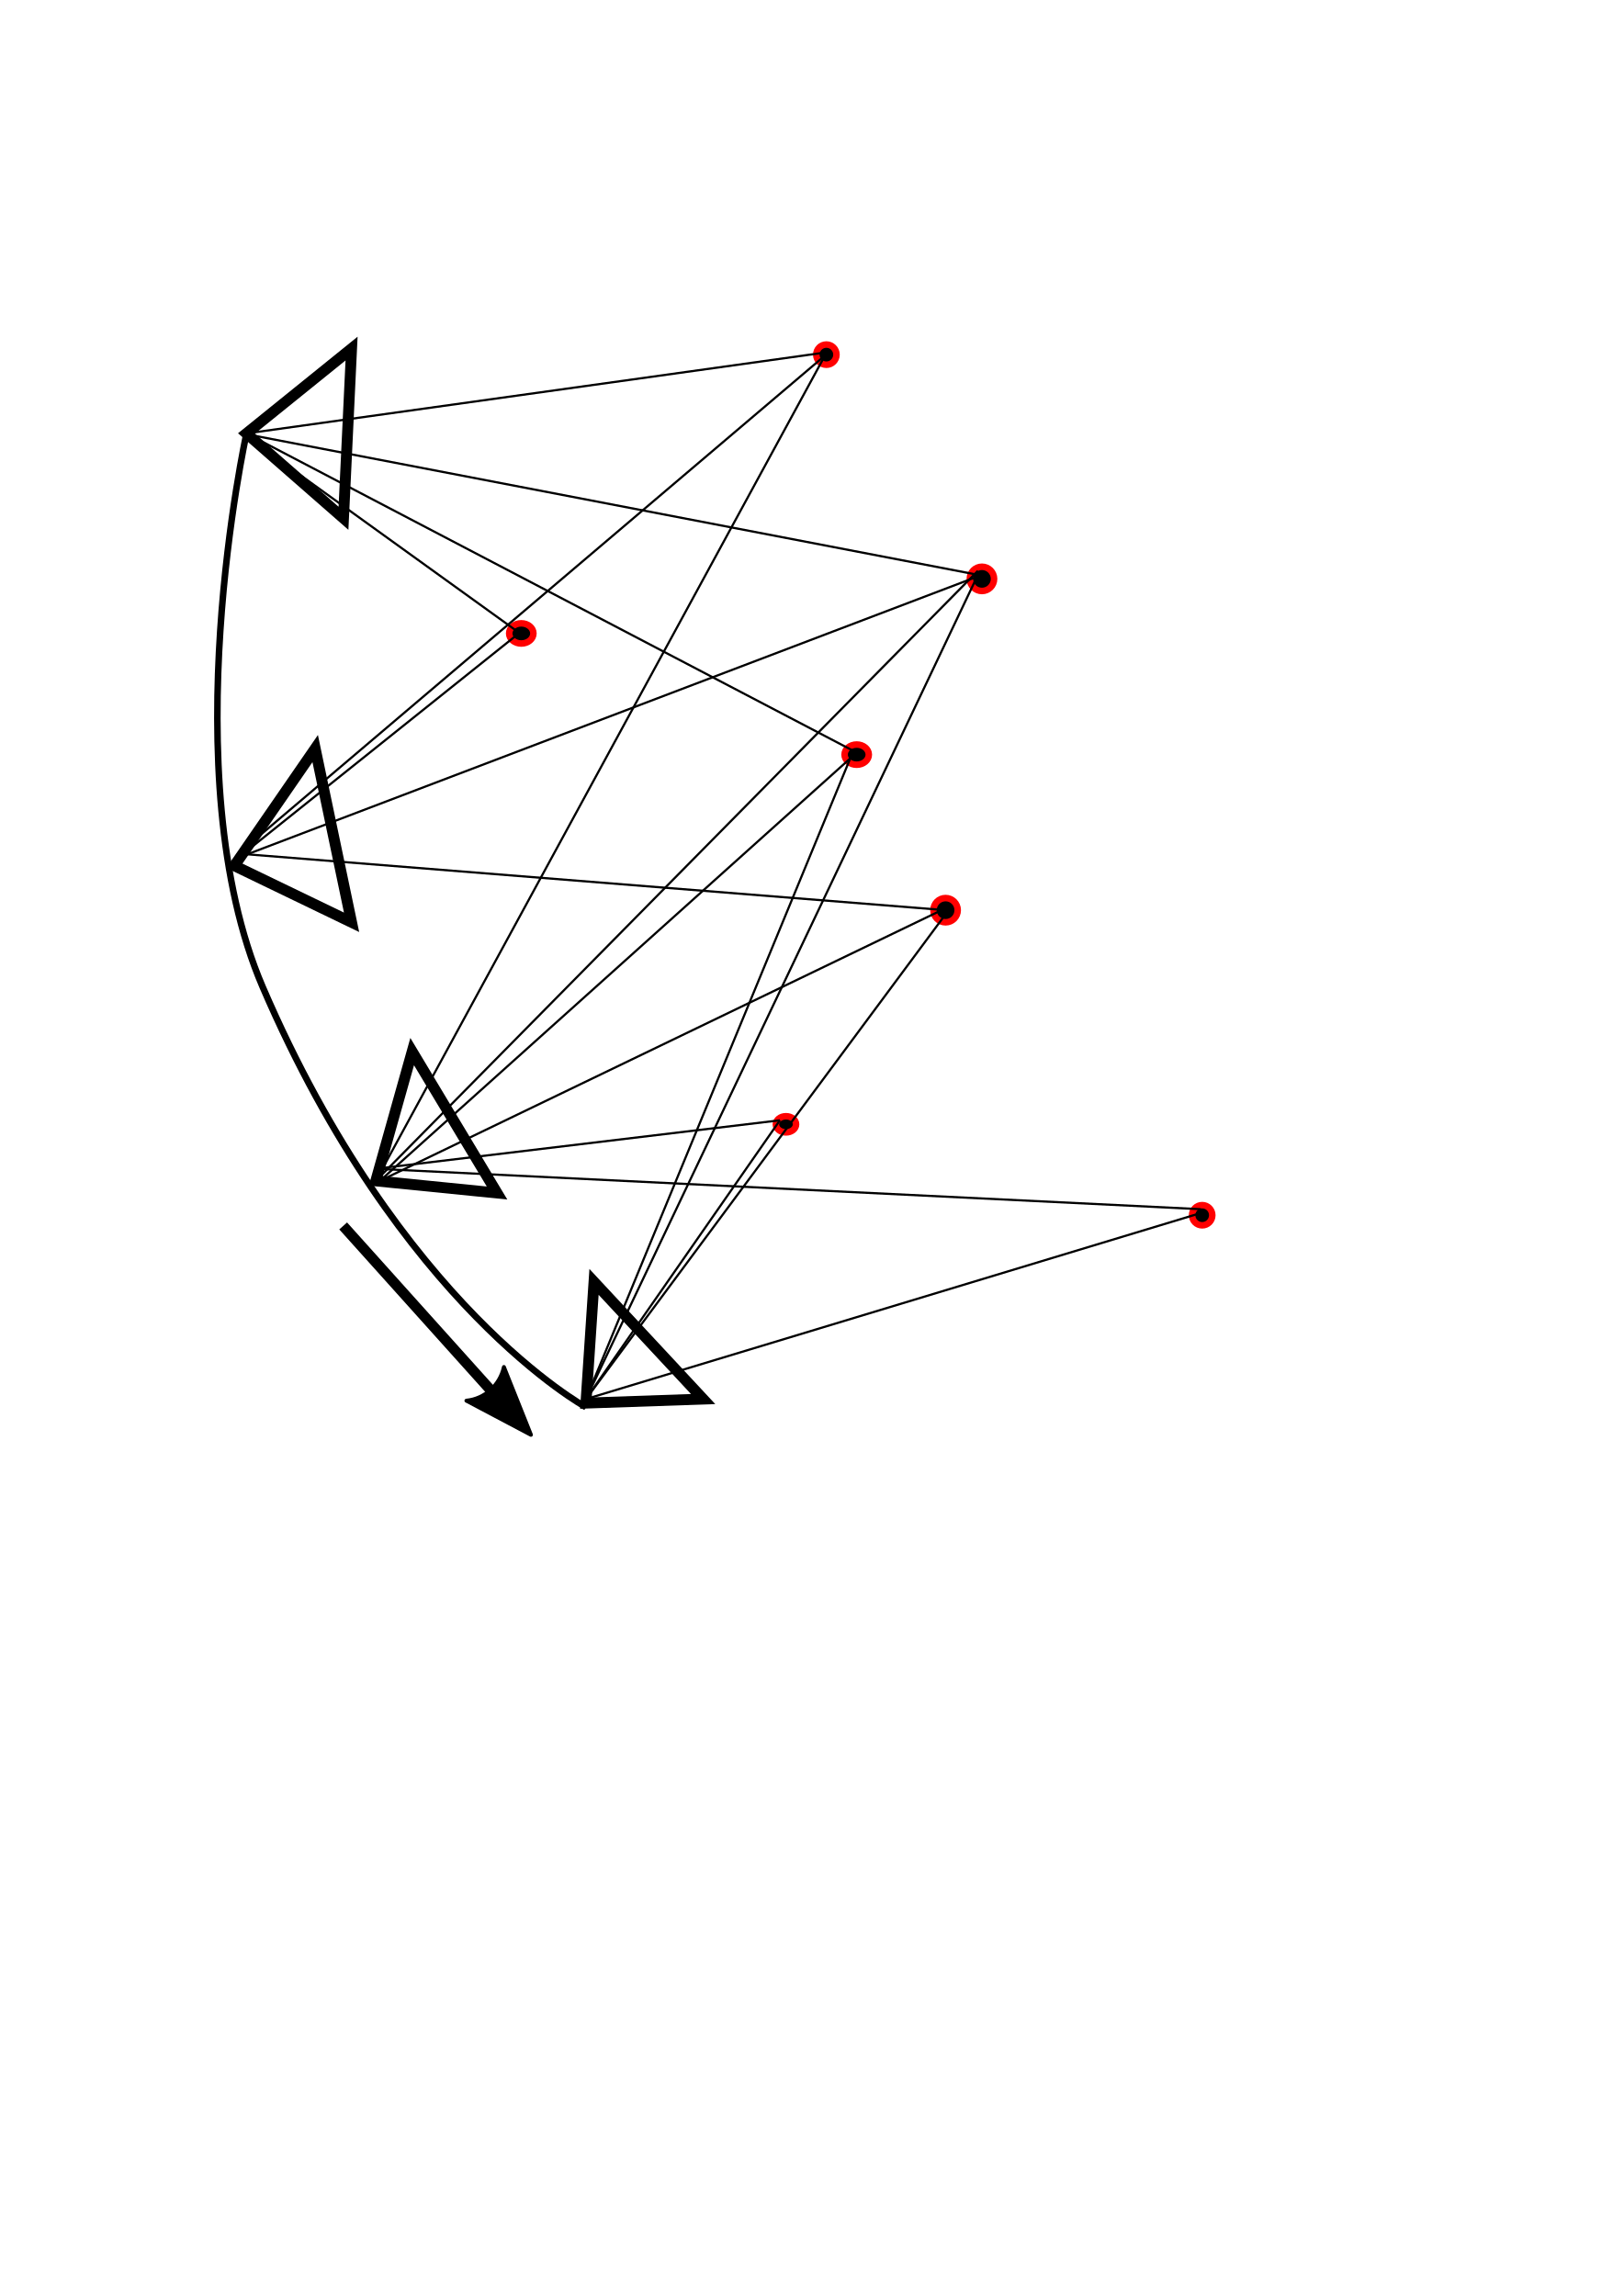
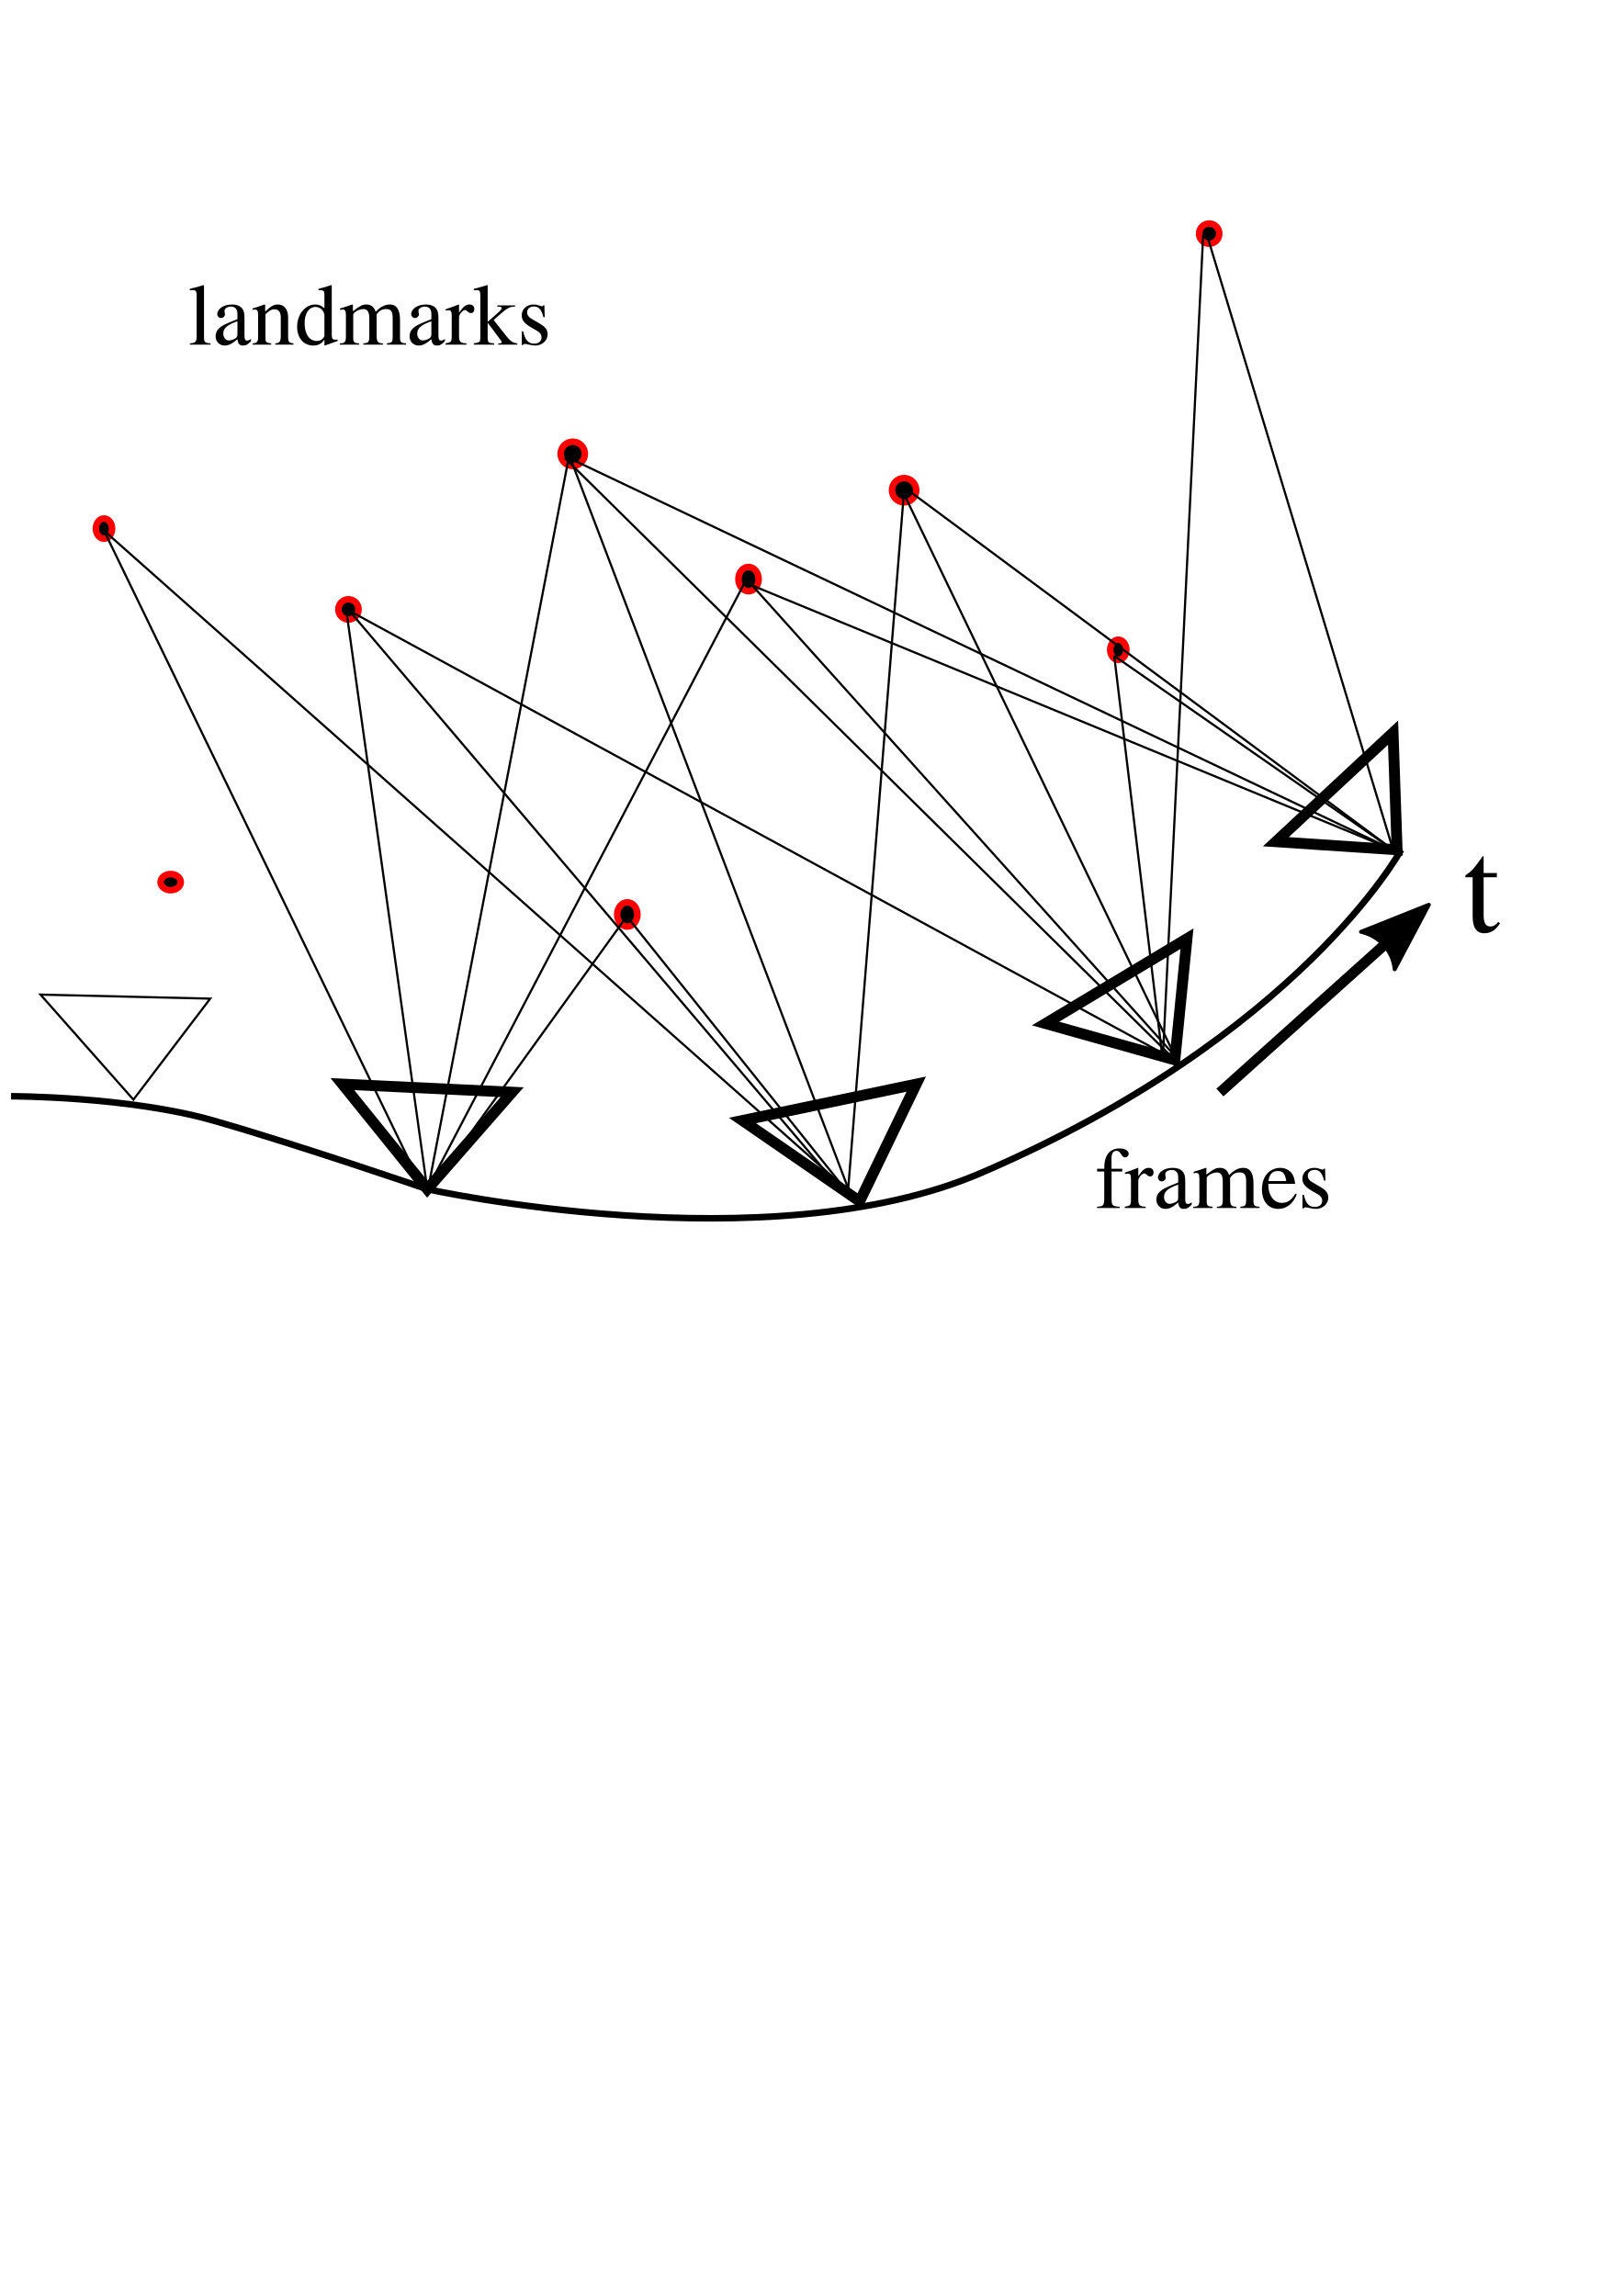
<svg xmlns="http://www.w3.org/2000/svg" width="210mm" height="297mm" viewBox="0 0 744.094 1052.362" id="svg2" version="1.1">
  <defs id="defs4">
    <marker orient="auto" refY="0.0" refX="0.0" id="Arrow2Mend" style="overflow:visible;">
      <path id="path4181" style="fill-rule:evenodd;stroke-width:0.625;stroke-linejoin:round;stroke:#000000;stroke-opacity:1;fill:#000000;fill-opacity:1" d="M 8.719,4.034 L -2.207,0.016 L 8.719,-4.002 C 6.973,-1.63 6.983,1.616 8.719,4.034 z " transform="scale(0.6) rotate(180) translate(0,0)" />
    </marker>
  </defs>
  <g id="layer1">
-     <path style="fill:none;fill-rule:evenodd;stroke:#000000;stroke-width:3;stroke-linecap:butt;stroke-linejoin:miter;stroke-miterlimit:4;stroke-dasharray:none;stroke-opacity:1" d="m 112.963,198.659 c 0,0 -34.5,156.33 7.407,253.704 62.963,146.296 148.148,192.593 148.148,192.593" id="path4136" />
-     <path style="fill:none;fill-rule:evenodd;stroke:#000000;stroke-width:5;stroke-linecap:butt;stroke-linejoin:miter;stroke-opacity:1;stroke-miterlimit:4;stroke-dasharray:none" d="m 161.111,159.77 -48.148,38.889 44.444,38.889 z" id="path4138" />
-     <path style="fill:none;fill-rule:evenodd;stroke:#000000;stroke-width:5;stroke-linecap:butt;stroke-linejoin:miter;stroke-miterlimit:4;stroke-dasharray:none;stroke-opacity:1" d="m 144.444,343.103 -37.037,53.704 53.704,25.926 z" id="path4142" />
-     <path style="fill:none;fill-rule:evenodd;stroke:#000000;stroke-width:5;stroke-linecap:butt;stroke-linejoin:miter;stroke-opacity:1;stroke-miterlimit:4;stroke-dasharray:none" d="m 272.222,587.547 -3.704,55.556 53.704,-1.852 z" id="path4144" />
-     <path style="fill:none;fill-rule:evenodd;stroke:#000000;stroke-width:5;stroke-linecap:butt;stroke-linejoin:miter;stroke-opacity:1;stroke-miterlimit:4;stroke-dasharray:none" d="m 188.889,481.992 -16.667,59.259 55.556,5.556 z" id="path4146" />
-     <path style="fill:none;fill-rule:evenodd;stroke:#000000;stroke-width:4.79;stroke-linecap:butt;stroke-linejoin:miter;stroke-miterlimit:4;stroke-dasharray:none;stroke-opacity:1;marker-end:url(#Arrow2Mend)" d="m 157.262,561.904 81.784,91.05" id="path4148" />
    <flowRoot xml:space="preserve" id="flowRoot4466" style="font-style:normal;font-weight:normal;font-size:40px;line-height:125%;font-family:sans-serif;letter-spacing:0px;word-spacing:0px;fill:#000000;fill-opacity:1;stroke:none;stroke-width:1px;stroke-linecap:butt;stroke-linejoin:miter;stroke-opacity:1">
      <flowRegion id="flowRegion4468">
        <rect id="rect4470" width="148.148" height="75.926" x="51.852" y="626.436" />
      </flowRegion>
      <flowPara id="flowPara4472" />
    </flowRoot>
-     <ellipse style="stroke:#ff0000;stroke-width:3;stroke-miterlimit:4;stroke-dasharray:none;stroke-opacity:1" id="path4492" cx="392.593" cy="345.881" rx="5.556" ry="4.63" />
-     <circle style="stroke:#ff0000;stroke-width:3;stroke-miterlimit:4;stroke-dasharray:none;stroke-opacity:1" id="path4494" cx="433.333" cy="417.177" r="5.556" />
-     <circle style="stroke:#ff0000;stroke-width:3;stroke-miterlimit:4;stroke-dasharray:none;stroke-opacity:1" id="path4502" cx="378.704" cy="162.547" r="4.63" />
-     <circle style="stroke:#ff0000;stroke-width:3;stroke-miterlimit:4;stroke-dasharray:none;stroke-opacity:1" id="path4504" cx="450" cy="265.325" r="5.556" />
-     <circle style="stroke:#ff0000;stroke-width:3;stroke-miterlimit:4;stroke-dasharray:none;stroke-opacity:1" id="path4506" cx="550.926" cy="556.992" r="4.63" />
-     <ellipse style="stroke:#ff0000;stroke-width:3;stroke-miterlimit:4;stroke-dasharray:none;stroke-opacity:1" id="path4508" cx="360.185" cy="515.325" rx="4.63" ry="3.704" />
-     <ellipse style="stroke:#ff0000;stroke-width:3;stroke-miterlimit:4;stroke-dasharray:none;stroke-opacity:1" id="path4510" cx="238.889" cy="290.325" rx="5.556" ry="4.63" />
-     <path style="fill:none;fill-rule:evenodd;stroke:#000000;stroke-width:1px;stroke-linecap:butt;stroke-linejoin:miter;stroke-opacity:1" d="m 392.593,344.955 0,0 -279.63,-146.296 264.815,-37.037" id="path4512" />
-     <path style="fill:none;fill-rule:evenodd;stroke:#000000;stroke-width:1px;stroke-linecap:butt;stroke-linejoin:miter;stroke-opacity:1" d="m 448.148,263.473 0,0 -337.037,-64.815 125.926,90.741" id="path4514" />
-     <path style="fill:none;fill-rule:evenodd;stroke:#000000;stroke-width:1px;stroke-linecap:butt;stroke-linejoin:miter;stroke-opacity:1" d="M 238.889,289.399 109.259,393.103 450,263.473" id="path4516" />
-     <path style="fill:none;fill-rule:evenodd;stroke:#000000;stroke-width:1px;stroke-linecap:butt;stroke-linejoin:miter;stroke-opacity:1" d="M 379.63,161.621 109.259,391.251 433.333,417.177" id="path4520" />
-     <path style="fill:none;fill-rule:evenodd;stroke:#000000;stroke-width:1px;stroke-linecap:butt;stroke-linejoin:miter;stroke-opacity:1" d="M 377.778,163.473 172.222,541.251 448.148,261.621" id="path4524" />
-     <path style="fill:none;fill-rule:evenodd;stroke:#000000;stroke-width:1px;stroke-linecap:butt;stroke-linejoin:miter;stroke-opacity:1" d="M 392.593,344.955 174.074,541.251 431.481,417.177" id="path4526" />
-     <path style="fill:none;fill-rule:evenodd;stroke:#000000;stroke-width:1px;stroke-linecap:butt;stroke-linejoin:miter;stroke-opacity:1" d="M 357.407,513.473 172.222,535.696 550,554.214 l 0,0 1.852,1.852 0,0 0,0" id="path4528" />
-     <path style="fill:none;fill-rule:evenodd;stroke:#000000;stroke-width:1px;stroke-linecap:butt;stroke-linejoin:miter;stroke-opacity:1" d="M 357.407,513.473 268.519,641.251 550,556.066" id="path4530" />
-     <path style="fill:none;fill-rule:evenodd;stroke:#000000;stroke-width:1px;stroke-linecap:butt;stroke-linejoin:miter;stroke-opacity:1" d="M 390.741,344.955 268.519,641.251 433.333,419.029" id="path4532" />
-     <path style="fill:none;fill-rule:evenodd;stroke:#000000;stroke-width:1px;stroke-linecap:butt;stroke-linejoin:miter;stroke-opacity:1" d="m 268.519,641.251 179.63,-377.778 0,0 1.852,1.852" id="path4534" />
+     <g id="g4176" transform="matrix(0,-1,1,0,-2.853689,658.0185)">
+       <path id="path4136" d="m 268.519,644.955 c 0,0 -85.185,-46.296 -148.148,-192.593 -41.908,-97.374 -7.407,-253.704 -7.407,-253.704 0,0 20.37,-59.259 31.481,-98.148 11.111,-38.889 11.111,-92.593 11.111,-92.593" style="fill:none;fill-rule:evenodd;stroke:#000000;stroke-width:3;stroke-linecap:butt;stroke-linejoin:miter;stroke-miterlimit:4;stroke-dasharray:none;stroke-opacity:1" />
+       <path id="path4138" d="m 161.111,159.77 -48.148,38.889 44.444,38.889 z" style="fill:none;fill-rule:evenodd;stroke:#000000;stroke-width:5;stroke-linecap:butt;stroke-linejoin:miter;stroke-miterlimit:4;stroke-dasharray:none;stroke-opacity:1" />
+       <path id="path4142" d="m 144.444,343.103 -37.037,53.704 53.704,25.926 z" style="fill:none;fill-rule:evenodd;stroke:#000000;stroke-width:5;stroke-linecap:butt;stroke-linejoin:miter;stroke-miterlimit:4;stroke-dasharray:none;stroke-opacity:1" />
+       <path id="path4144" d="m 272.222,587.547 -3.704,55.556 53.704,-1.852 z" style="fill:none;fill-rule:evenodd;stroke:#000000;stroke-width:5;stroke-linecap:butt;stroke-linejoin:miter;stroke-miterlimit:4;stroke-dasharray:none;stroke-opacity:1" />
+       <path id="path4146" d="m 188.889,481.992 -16.667,59.259 55.556,5.556 z" style="fill:none;fill-rule:evenodd;stroke:#000000;stroke-width:5;stroke-linecap:butt;stroke-linejoin:miter;stroke-miterlimit:4;stroke-dasharray:none;stroke-opacity:1" />
+       <path id="path4148" d="m 157.262,561.904 81.784,91.05" style="fill:none;fill-rule:evenodd;stroke:#000000;stroke-width:4.79;stroke-linecap:butt;stroke-linejoin:miter;stroke-miterlimit:4;stroke-dasharray:none;stroke-opacity:1;marker-end:url(#Arrow2Mend)" />
+       <ellipse ry="4.63" rx="5.556" cy="345.881" cx="392.593" id="path4492" style="stroke:#ff0000;stroke-width:3;stroke-miterlimit:4;stroke-dasharray:none;stroke-opacity:1" />
+       <circle r="5.556" cy="417.177" cx="433.333" id="path4494" style="stroke:#ff0000;stroke-width:3;stroke-miterlimit:4;stroke-dasharray:none;stroke-opacity:1" />
+       <circle r="4.63" cy="162.547" cx="378.704" id="path4502" style="stroke:#ff0000;stroke-width:3;stroke-miterlimit:4;stroke-dasharray:none;stroke-opacity:1" />
+       <circle r="5.556" cy="265.325" cx="450" id="path4504" style="stroke:#ff0000;stroke-width:3;stroke-miterlimit:4;stroke-dasharray:none;stroke-opacity:1" />
+       <circle r="4.63" cy="556.992" cx="550.926" id="path4506" style="stroke:#ff0000;stroke-width:3;stroke-miterlimit:4;stroke-dasharray:none;stroke-opacity:1" />
+       <ellipse ry="3.704" rx="4.63" cy="515.325" cx="360.185" id="path4508" style="stroke:#ff0000;stroke-width:3;stroke-miterlimit:4;stroke-dasharray:none;stroke-opacity:1" />
+       <ellipse ry="4.63" rx="5.556" cy="290.325" cx="238.889" id="path4510" style="stroke:#ff0000;stroke-width:3;stroke-miterlimit:4;stroke-dasharray:none;stroke-opacity:1" />
+       <path id="path4512" d="m 392.593,344.955 0,0 -279.63,-146.296 264.815,-37.037" style="fill:none;fill-rule:evenodd;stroke:#000000;stroke-width:1px;stroke-linecap:butt;stroke-linejoin:miter;stroke-opacity:1" />
+       <path id="path4514" d="m 448.148,263.473 0,0 -337.037,-64.815 125.926,90.741" style="fill:none;fill-rule:evenodd;stroke:#000000;stroke-width:1px;stroke-linecap:butt;stroke-linejoin:miter;stroke-opacity:1" />
+       <path id="path4516" d="M 238.889,289.399 109.259,393.103 450,263.473" style="fill:none;fill-rule:evenodd;stroke:#000000;stroke-width:1px;stroke-linecap:butt;stroke-linejoin:miter;stroke-opacity:1" />
+       <path id="path4520" d="M 379.63,161.621 109.259,391.251 433.333,417.177" style="fill:none;fill-rule:evenodd;stroke:#000000;stroke-width:1px;stroke-linecap:butt;stroke-linejoin:miter;stroke-opacity:1" />
+       <path id="path4524" d="M 377.778,163.473 172.222,541.251 448.148,261.621" style="fill:none;fill-rule:evenodd;stroke:#000000;stroke-width:1px;stroke-linecap:butt;stroke-linejoin:miter;stroke-opacity:1" />
+       <path id="path4526" d="M 392.593,344.955 174.074,541.251 431.481,417.177" style="fill:none;fill-rule:evenodd;stroke:#000000;stroke-width:1px;stroke-linecap:butt;stroke-linejoin:miter;stroke-opacity:1" />
+       <path id="path4528" d="M 357.407,513.473 172.222,535.696 550,554.214 l 0,0 1.852,1.852 0,0 0,0" style="fill:none;fill-rule:evenodd;stroke:#000000;stroke-width:1px;stroke-linecap:butt;stroke-linejoin:miter;stroke-opacity:1" />
+       <path id="path4530" d="M 357.407,513.473 268.519,641.251 550,556.066" style="fill:none;fill-rule:evenodd;stroke:#000000;stroke-width:1px;stroke-linecap:butt;stroke-linejoin:miter;stroke-opacity:1" />
+       <path id="path4532" d="M 390.741,344.955 268.519,641.251 433.333,419.029" style="fill:none;fill-rule:evenodd;stroke:#000000;stroke-width:1px;stroke-linecap:butt;stroke-linejoin:miter;stroke-opacity:1" />
+       <a id="a4173">
+         <path style="fill:none;fill-rule:evenodd;stroke:#000000;stroke-width:1px;stroke-linecap:butt;stroke-linejoin:miter;stroke-opacity:1" d="m 268.519,641.251 179.63,-377.778 0,0 1.852,1.852" id="path4534" />
+       </a>
+       <path id="path4170" d="M 202.148,21.399 154,63.992 200.296,99.177 Z" style="fill:none;fill-rule:evenodd;stroke:#000000;stroke-width:1px;stroke-linecap:butt;stroke-linejoin:miter;stroke-opacity:1" />
+       <ellipse ry="4.63" rx="3.704" cy="81.066" cx="253.704" id="path4172" style="stroke:#ff0000;stroke-width:3;stroke-miterlimit:4;stroke-dasharray:none;stroke-opacity:1" />
+       <ellipse ry="3.704" rx="4.63" cy="50.51" cx="415.741" id="path4174" style="stroke:#ff0000;stroke-width:3;stroke-miterlimit:4;stroke-dasharray:none;stroke-opacity:1" />
+       <path id="path4176" d="M 109.259,394.955 414.815,50.51" style="fill:none;fill-rule:evenodd;stroke:#000000;stroke-width:1px;stroke-linecap:butt;stroke-linejoin:miter;stroke-opacity:1" />
+       <path id="path4178" d="M 116.667,194.955 414.815,50.51" style="fill:none;fill-rule:evenodd;stroke:#000000;stroke-width:1px;stroke-linecap:butt;stroke-linejoin:miter;stroke-opacity:1" />
+     </g>
+     <text xml:space="preserve" style="font-style:normal;font-weight:normal;font-size:60px;line-height:125%;font-family:Times;letter-spacing:0px;word-spacing:0px;fill:#000000;fill-opacity:1;stroke:none;stroke-width:1px;stroke-linecap:butt;stroke-linejoin:miter;stroke-opacity:1;-inkscape-font-specification:'Times, Normal';font-stretch:normal;font-variant:normal;text-anchor:start;text-align:start;writing-mode:lr;" x="670.67" y="427.161" id="text4207">
+       <tspan id="tspan4209" x="670.67" y="427.161">t</tspan>
+     </text>
+     <text xml:space="preserve" style="font-style:normal;font-variant:normal;font-weight:normal;font-stretch:normal;font-size:40px;line-height:125%;font-family:Times;-inkscape-font-specification:'Times, Normal';text-align:start;letter-spacing:0px;word-spacing:0px;writing-mode:lr-tb;text-anchor:start;fill:#000000;fill-opacity:1;stroke:none;stroke-width:1px;stroke-linecap:butt;stroke-linejoin:miter;stroke-opacity:1" x="501.922" y="553.688" id="text4211">
+       <tspan id="tspan4213" x="501.922" y="553.688">frames</tspan>
+     </text>
+     <text xml:space="preserve" style="font-style:normal;font-variant:normal;font-weight:normal;font-stretch:normal;font-size:40px;line-height:125%;font-family:Times;-inkscape-font-specification:'Times, Normal';text-align:start;letter-spacing:0px;word-spacing:0px;writing-mode:lr-tb;text-anchor:start;fill:#000000;fill-opacity:1;stroke:none;stroke-width:1px;stroke-linecap:butt;stroke-linejoin:miter;stroke-opacity:1" x="86.204" y="157.97" id="text4215">
+       <tspan id="tspan4217" x="86.204" y="157.97">landmarks</tspan>
+     </text>
  </g>
</svg>
